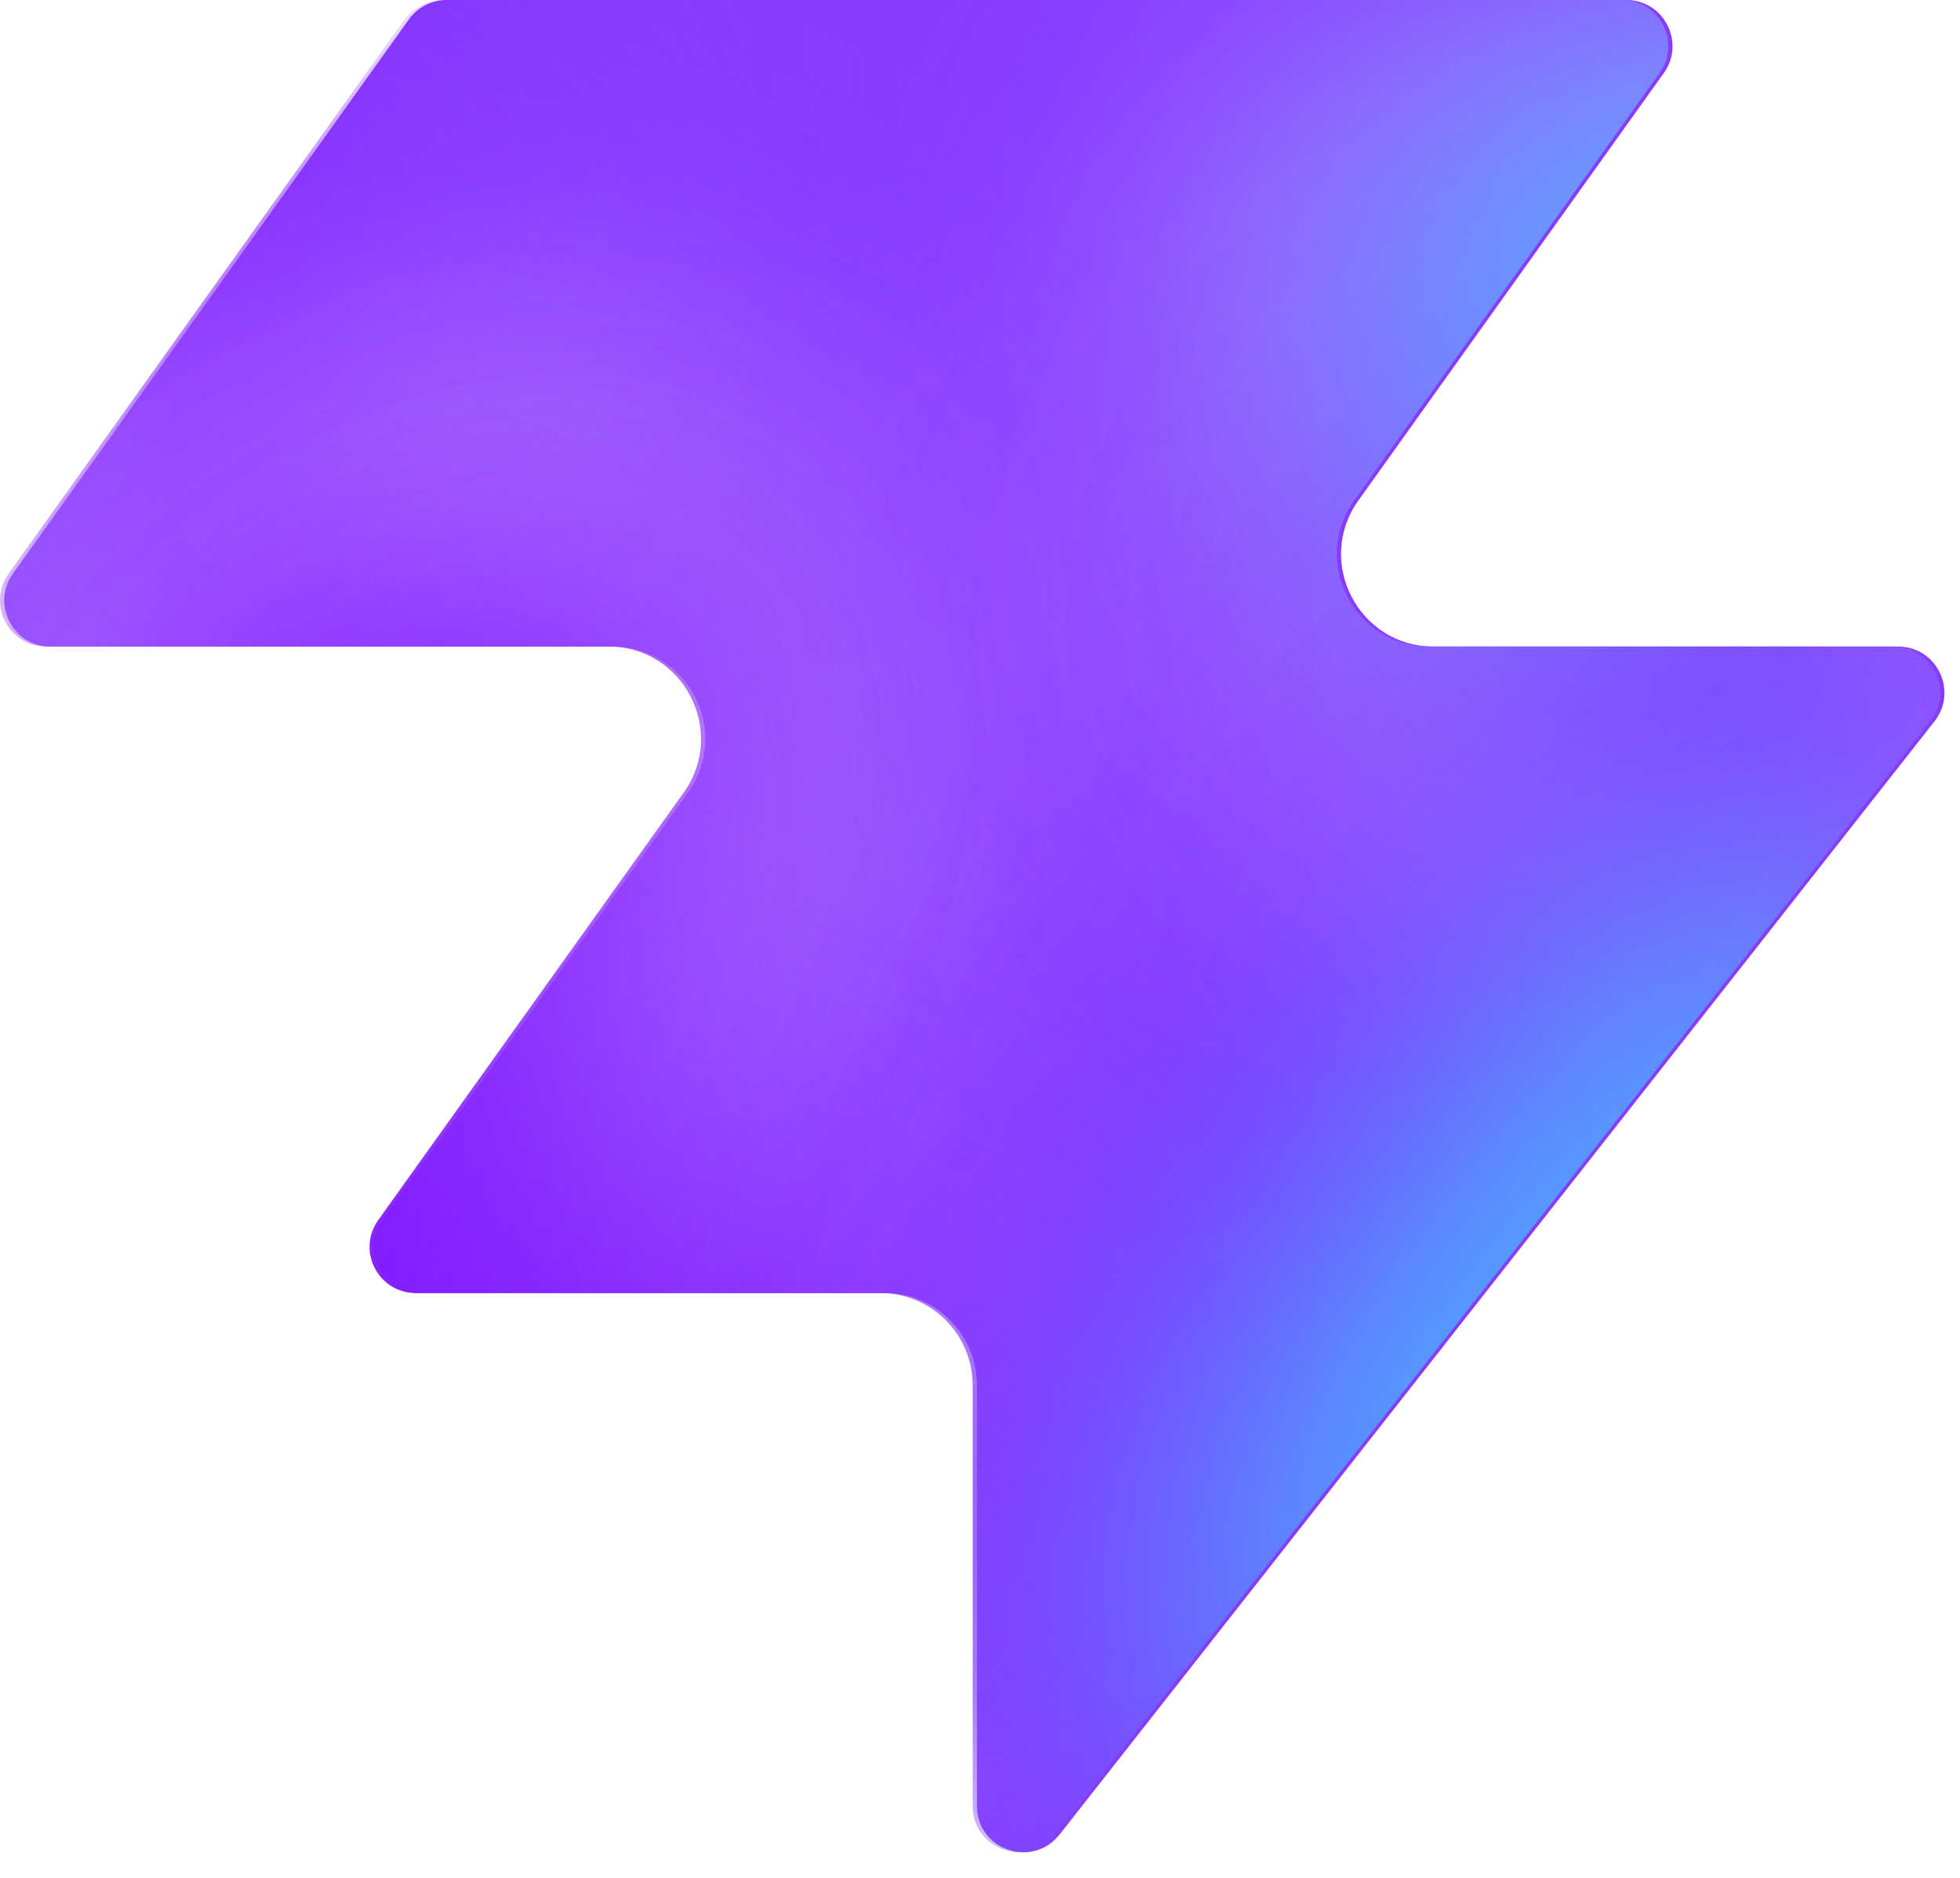
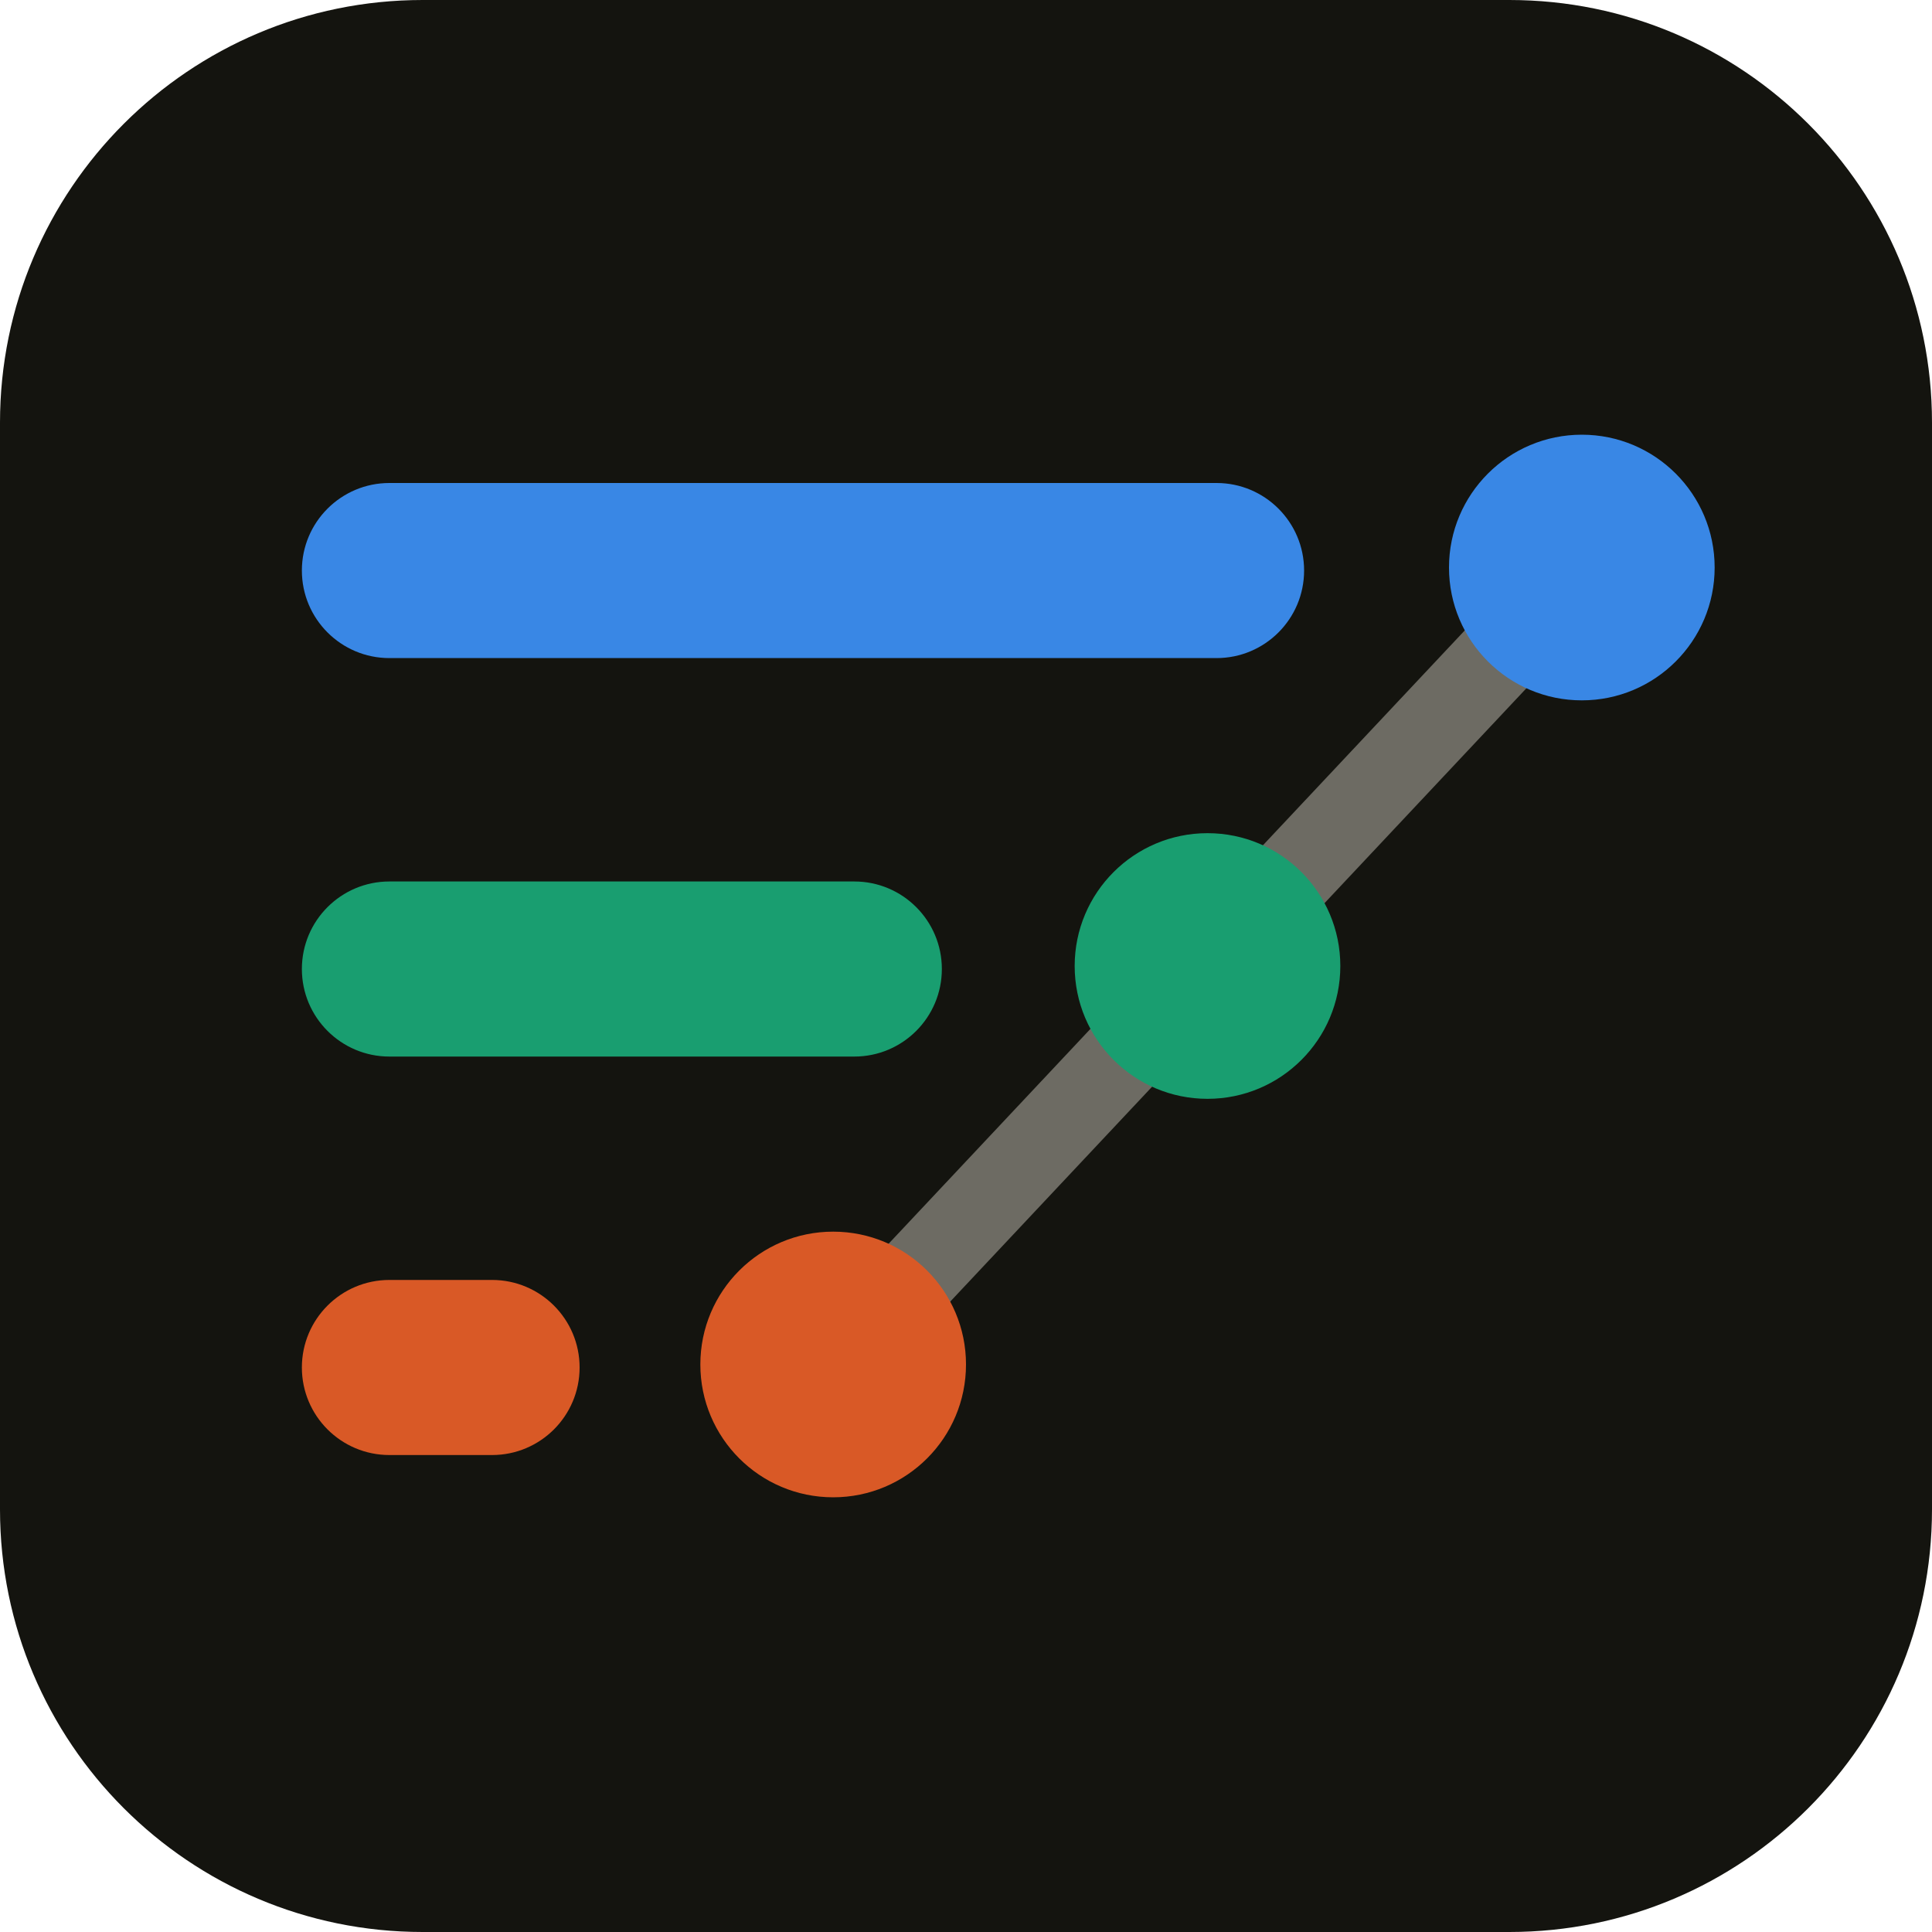
- <svg xmlns="http://www.w3.org/2000/svg" width="48" height="46" fill="none" viewBox="0 0 48 46">
-   <path fill="#863bff" d="M25.946 44.938c-.664.845-2.021.375-2.021-.698V33.937a2.26 2.26 0 0 0-2.262-2.262H10.287c-.92 0-1.456-1.04-.92-1.788l7.48-10.471c1.07-1.497 0-3.578-1.842-3.578H1.237c-.92 0-1.456-1.04-.92-1.788L10.013.474c.214-.297.556-.474.92-.474h28.894c.92 0 1.456 1.04.92 1.788l-7.48 10.471c-1.07 1.498 0 3.579 1.842 3.579h11.377c.943 0 1.473 1.088.89 1.83L25.947 44.94z" style="fill:#863bff;fill:color(display-p3 .525 .23 1);fill-opacity:1" />
-   <mask id="a" width="48" height="46" x="0" y="0" maskUnits="userSpaceOnUse" style="mask-type:alpha">
-     <path fill="#000" d="M25.842 44.938c-.664.844-2.021.375-2.021-.698V33.937a2.26 2.26 0 0 0-2.262-2.262H10.183c-.92 0-1.456-1.04-.92-1.788l7.48-10.471c1.07-1.498 0-3.579-1.842-3.579H1.133c-.92 0-1.456-1.04-.92-1.787L9.91.473c.214-.297.556-.474.92-.474h28.894c.92 0 1.456 1.04.92 1.788l-7.48 10.471c-1.07 1.498 0 3.578 1.842 3.578h11.377c.943 0 1.473 1.088.89 1.832L25.843 44.94z" style="fill:#000;fill-opacity:1" />
-   </mask>
-   <g mask="url(#a)">
-     <g filter="url(#b)">
-       <ellipse cx="5.508" cy="14.704" fill="#ede6ff" rx="5.508" ry="14.704" style="fill:#ede6ff;fill:color(display-p3 .927 .903 1);fill-opacity:1" transform="matrix(.00324 1 1 -.00324 -4.47 31.516)" />
-     </g>
-     <g filter="url(#c)">
-       <ellipse cx="10.399" cy="29.851" fill="#ede6ff" rx="10.399" ry="29.851" style="fill:#ede6ff;fill:color(display-p3 .927 .903 1);fill-opacity:1" transform="matrix(.00324 1 1 -.00324 -39.328 7.883)" />
-     </g>
-     <g filter="url(#d)">
-       <ellipse cx="5.508" cy="30.487" fill="#7e14ff" rx="5.508" ry="30.487" style="fill:#7e14ff;fill:color(display-p3 .492 .077 1);fill-opacity:1" transform="rotate(89.814 -25.913 -14.639)scale(1 -1)" />
-     </g>
-     <g filter="url(#e)">
-       <ellipse cx="5.508" cy="30.599" fill="#7e14ff" rx="5.508" ry="30.599" style="fill:#7e14ff;fill:color(display-p3 .492 .077 1);fill-opacity:1" transform="rotate(89.814 -32.644 -3.334)scale(1 -1)" />
-     </g>
-     <g filter="url(#f)">
-       <ellipse cx="5.508" cy="30.599" fill="#7e14ff" rx="5.508" ry="30.599" style="fill:#7e14ff;fill:color(display-p3 .492 .077 1);fill-opacity:1" transform="matrix(.00324 1 1 -.00324 -34.34 30.47)" />
-     </g>
-     <g filter="url(#g)">
-       <ellipse cx="14.072" cy="22.078" fill="#ede6ff" rx="14.072" ry="22.078" style="fill:#ede6ff;fill:color(display-p3 .927 .903 1);fill-opacity:1" transform="rotate(93.35 24.506 48.493)scale(-1 1)" />
-     </g>
-     <g filter="url(#h)">
-       <ellipse cx="3.47" cy="21.501" fill="#7e14ff" rx="3.47" ry="21.501" style="fill:#7e14ff;fill:color(display-p3 .492 .077 1);fill-opacity:1" transform="rotate(89.009 28.708 47.59)scale(-1 1)" />
-     </g>
-     <g filter="url(#i)">
-       <ellipse cx="3.47" cy="21.501" fill="#7e14ff" rx="3.47" ry="21.501" style="fill:#7e14ff;fill:color(display-p3 .492 .077 1);fill-opacity:1" transform="rotate(89.009 28.708 47.59)scale(-1 1)" />
-     </g>
-     <g filter="url(#j)">
-       <ellipse cx=".387" cy="8.972" fill="#7e14ff" rx="4.407" ry="29.108" style="fill:#7e14ff;fill:color(display-p3 .492 .077 1);fill-opacity:1" transform="rotate(39.51 .387 8.972)" />
-     </g>
-     <g filter="url(#k)">
-       <ellipse cx="47.523" cy="-6.092" fill="#7e14ff" rx="4.407" ry="29.108" style="fill:#7e14ff;fill:color(display-p3 .492 .077 1);fill-opacity:1" transform="rotate(37.892 47.523 -6.092)" />
-     </g>
-     <g filter="url(#l)">
-       <ellipse cx="41.412" cy="6.333" fill="#47bfff" rx="5.971" ry="9.665" style="fill:#47bfff;fill:color(display-p3 .28 .748 1);fill-opacity:1" transform="rotate(37.892 41.412 6.333)" />
-     </g>
-     <g filter="url(#m)">
-       <ellipse cx="-1.879" cy="38.332" fill="#7e14ff" rx="4.407" ry="29.108" style="fill:#7e14ff;fill:color(display-p3 .492 .077 1);fill-opacity:1" transform="rotate(37.892 -1.88 38.332)" />
-     </g>
-     <g filter="url(#n)">
-       <ellipse cx="-1.879" cy="38.332" fill="#7e14ff" rx="4.407" ry="29.108" style="fill:#7e14ff;fill:color(display-p3 .492 .077 1);fill-opacity:1" transform="rotate(37.892 -1.88 38.332)" />
-     </g>
-     <g filter="url(#o)">
-       <ellipse cx="35.651" cy="29.907" fill="#7e14ff" rx="4.407" ry="29.108" style="fill:#7e14ff;fill:color(display-p3 .492 .077 1);fill-opacity:1" transform="rotate(37.892 35.651 29.907)" />
-     </g>
-     <g filter="url(#p)">
-       <ellipse cx="38.418" cy="32.4" fill="#47bfff" rx="5.971" ry="15.297" style="fill:#47bfff;fill:color(display-p3 .28 .748 1);fill-opacity:1" transform="rotate(37.892 38.418 32.4)" />
-     </g>
-   </g>
-   <defs>
-     <filter id="b" width="60.045" height="41.654" x="-19.77" y="16.149" color-interpolation-filters="sRGB" filterUnits="userSpaceOnUse">
-       <feFlood flood-opacity="0" result="BackgroundImageFix" />
-       <feBlend in="SourceGraphic" in2="BackgroundImageFix" result="shape" />
-       <feGaussianBlur result="effect1_foregroundBlur_2002_17158" stdDeviation="7.659" />
-     </filter>
-     <filter id="c" width="90.34" height="51.437" x="-54.613" y="-7.533" color-interpolation-filters="sRGB" filterUnits="userSpaceOnUse">
-       <feFlood flood-opacity="0" result="BackgroundImageFix" />
-       <feBlend in="SourceGraphic" in2="BackgroundImageFix" result="shape" />
-       <feGaussianBlur result="effect1_foregroundBlur_2002_17158" stdDeviation="7.659" />
-     </filter>
-     <filter id="d" width="79.355" height="29.4" x="-49.64" y="2.03" color-interpolation-filters="sRGB" filterUnits="userSpaceOnUse">
-       <feFlood flood-opacity="0" result="BackgroundImageFix" />
-       <feBlend in="SourceGraphic" in2="BackgroundImageFix" result="shape" />
-       <feGaussianBlur result="effect1_foregroundBlur_2002_17158" stdDeviation="4.596" />
-     </filter>
-     <filter id="e" width="79.579" height="29.4" x="-45.045" y="20.029" color-interpolation-filters="sRGB" filterUnits="userSpaceOnUse">
-       <feFlood flood-opacity="0" result="BackgroundImageFix" />
-       <feBlend in="SourceGraphic" in2="BackgroundImageFix" result="shape" />
-       <feGaussianBlur result="effect1_foregroundBlur_2002_17158" stdDeviation="4.596" />
-     </filter>
-     <filter id="f" width="79.579" height="29.4" x="-43.513" y="21.178" color-interpolation-filters="sRGB" filterUnits="userSpaceOnUse">
-       <feFlood flood-opacity="0" result="BackgroundImageFix" />
-       <feBlend in="SourceGraphic" in2="BackgroundImageFix" result="shape" />
-       <feGaussianBlur result="effect1_foregroundBlur_2002_17158" stdDeviation="4.596" />
-     </filter>
-     <filter id="g" width="74.749" height="58.852" x="15.756" y="-17.901" color-interpolation-filters="sRGB" filterUnits="userSpaceOnUse">
-       <feFlood flood-opacity="0" result="BackgroundImageFix" />
-       <feBlend in="SourceGraphic" in2="BackgroundImageFix" result="shape" />
-       <feGaussianBlur result="effect1_foregroundBlur_2002_17158" stdDeviation="7.659" />
-     </filter>
-     <filter id="h" width="61.377" height="25.362" x="23.548" y="2.284" color-interpolation-filters="sRGB" filterUnits="userSpaceOnUse">
-       <feFlood flood-opacity="0" result="BackgroundImageFix" />
-       <feBlend in="SourceGraphic" in2="BackgroundImageFix" result="shape" />
-       <feGaussianBlur result="effect1_foregroundBlur_2002_17158" stdDeviation="4.596" />
-     </filter>
-     <filter id="i" width="61.377" height="25.362" x="23.548" y="2.284" color-interpolation-filters="sRGB" filterUnits="userSpaceOnUse">
-       <feFlood flood-opacity="0" result="BackgroundImageFix" />
-       <feBlend in="SourceGraphic" in2="BackgroundImageFix" result="shape" />
-       <feGaussianBlur result="effect1_foregroundBlur_2002_17158" stdDeviation="4.596" />
-     </filter>
-     <filter id="j" width="56.045" height="63.649" x="-27.636" y="-22.853" color-interpolation-filters="sRGB" filterUnits="userSpaceOnUse">
-       <feFlood flood-opacity="0" result="BackgroundImageFix" />
-       <feBlend in="SourceGraphic" in2="BackgroundImageFix" result="shape" />
-       <feGaussianBlur result="effect1_foregroundBlur_2002_17158" stdDeviation="4.596" />
-     </filter>
-     <filter id="k" width="54.814" height="64.646" x="20.116" y="-38.415" color-interpolation-filters="sRGB" filterUnits="userSpaceOnUse">
-       <feFlood flood-opacity="0" result="BackgroundImageFix" />
-       <feBlend in="SourceGraphic" in2="BackgroundImageFix" result="shape" />
-       <feGaussianBlur result="effect1_foregroundBlur_2002_17158" stdDeviation="4.596" />
-     </filter>
-     <filter id="l" width="33.541" height="35.313" x="24.641" y="-11.323" color-interpolation-filters="sRGB" filterUnits="userSpaceOnUse">
-       <feFlood flood-opacity="0" result="BackgroundImageFix" />
-       <feBlend in="SourceGraphic" in2="BackgroundImageFix" result="shape" />
-       <feGaussianBlur result="effect1_foregroundBlur_2002_17158" stdDeviation="4.596" />
-     </filter>
-     <filter id="m" width="54.814" height="64.646" x="-29.286" y="6.009" color-interpolation-filters="sRGB" filterUnits="userSpaceOnUse">
-       <feFlood flood-opacity="0" result="BackgroundImageFix" />
-       <feBlend in="SourceGraphic" in2="BackgroundImageFix" result="shape" />
-       <feGaussianBlur result="effect1_foregroundBlur_2002_17158" stdDeviation="4.596" />
-     </filter>
-     <filter id="n" width="54.814" height="64.646" x="-29.286" y="6.009" color-interpolation-filters="sRGB" filterUnits="userSpaceOnUse">
-       <feFlood flood-opacity="0" result="BackgroundImageFix" />
-       <feBlend in="SourceGraphic" in2="BackgroundImageFix" result="shape" />
-       <feGaussianBlur result="effect1_foregroundBlur_2002_17158" stdDeviation="4.596" />
-     </filter>
-     <filter id="o" width="54.814" height="64.646" x="8.244" y="-2.416" color-interpolation-filters="sRGB" filterUnits="userSpaceOnUse">
-       <feFlood flood-opacity="0" result="BackgroundImageFix" />
-       <feBlend in="SourceGraphic" in2="BackgroundImageFix" result="shape" />
-       <feGaussianBlur result="effect1_foregroundBlur_2002_17158" stdDeviation="4.596" />
-     </filter>
-     <filter id="p" width="39.409" height="43.623" x="18.713" y="10.588" color-interpolation-filters="sRGB" filterUnits="userSpaceOnUse">
-       <feFlood flood-opacity="0" result="BackgroundImageFix" />
-       <feBlend in="SourceGraphic" in2="BackgroundImageFix" result="shape" />
-       <feGaussianBlur result="effect1_foregroundBlur_2002_17158" stdDeviation="4.596" />
-     </filter>
-   </defs>
+ <svg xmlns="http://www.w3.org/2000/svg" viewBox="0 0 32 32" width="32" height="32">
+   <rect width="32" height="32" rx="7" fill="#14140f" />
+   <path d="M26.2 9.4 20 16 13.8 22.6" fill="none" stroke="#6d6b63" stroke-width="1.4" stroke-linecap="round" />
+   <rect x="5" y="8" width="16.6" height="2.9" rx="1.45" fill="#3987e5" />
+   <rect x="5" y="14.6" width="10.6" height="2.9" rx="1.45" fill="#199e70" />
+   <rect x="5" y="21.2" width="4.6" height="2.9" rx="1.45" fill="#d95926" />
+   <circle cx="26.2" cy="9.4" r="2.2" fill="#3987e5" />
+   <circle cx="20" cy="16" r="2.2" fill="#199e70" />
+   <circle cx="13.8" cy="22.6" r="2.2" fill="#d95926" />
</svg>
